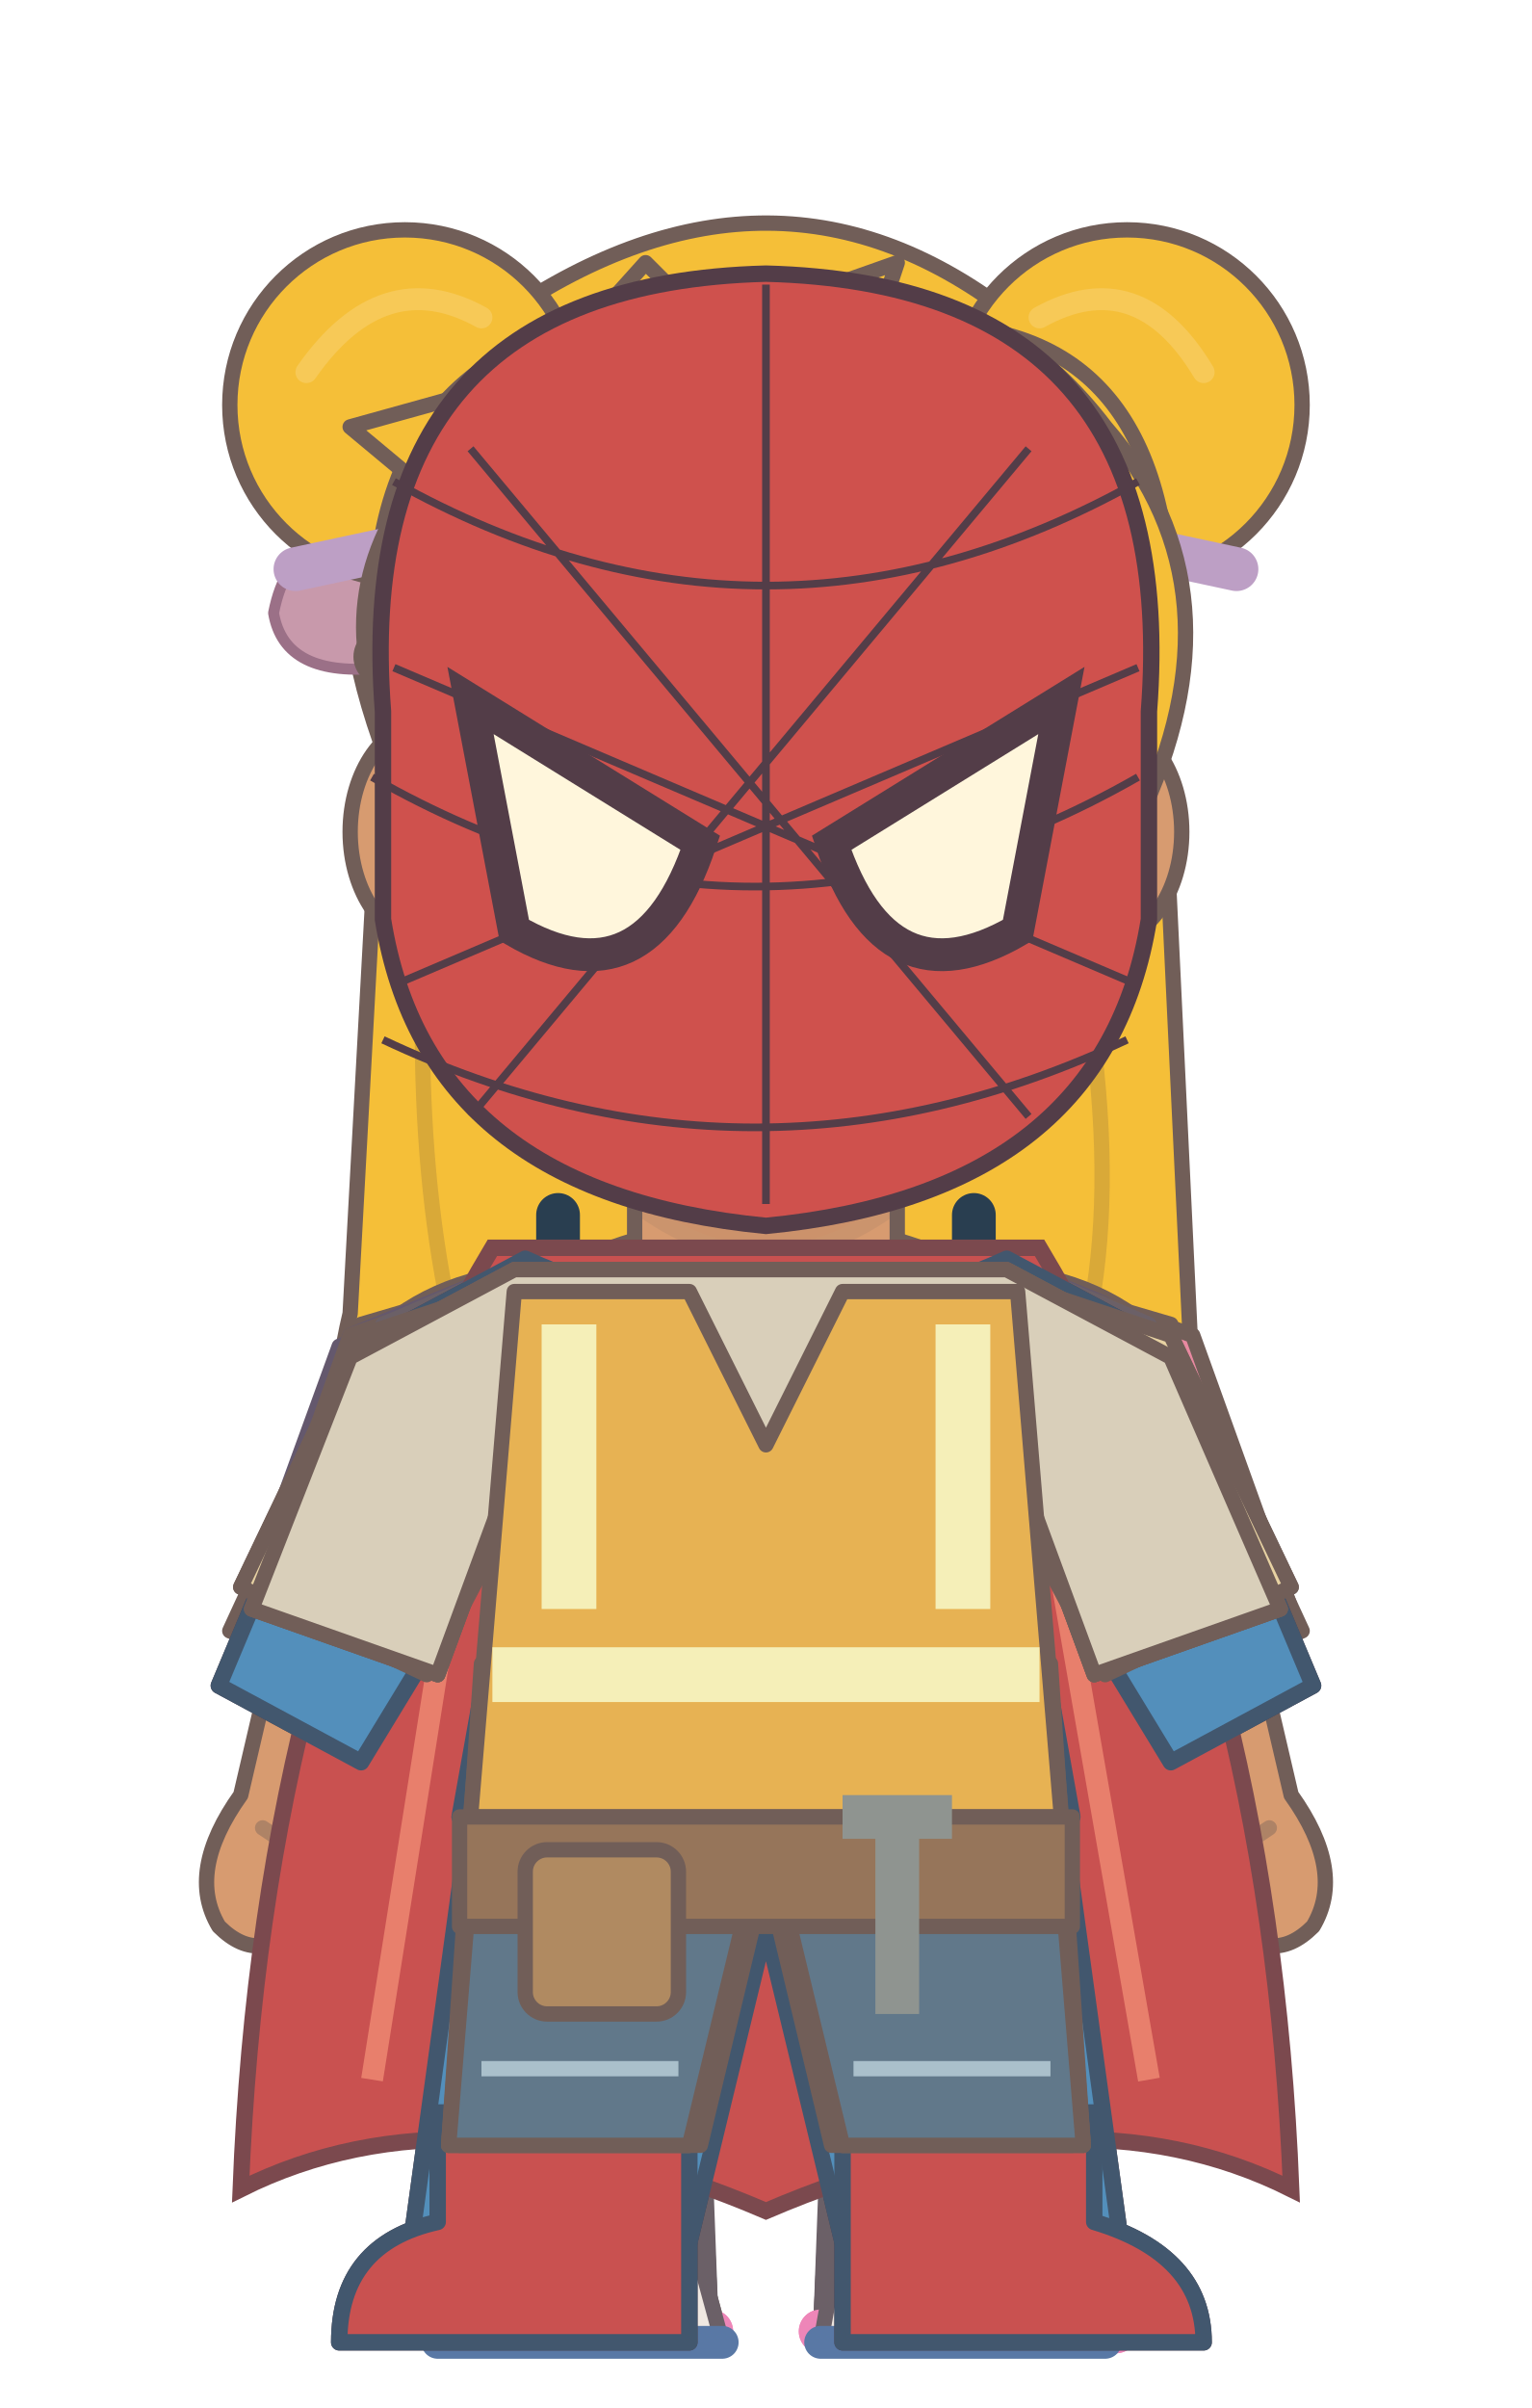
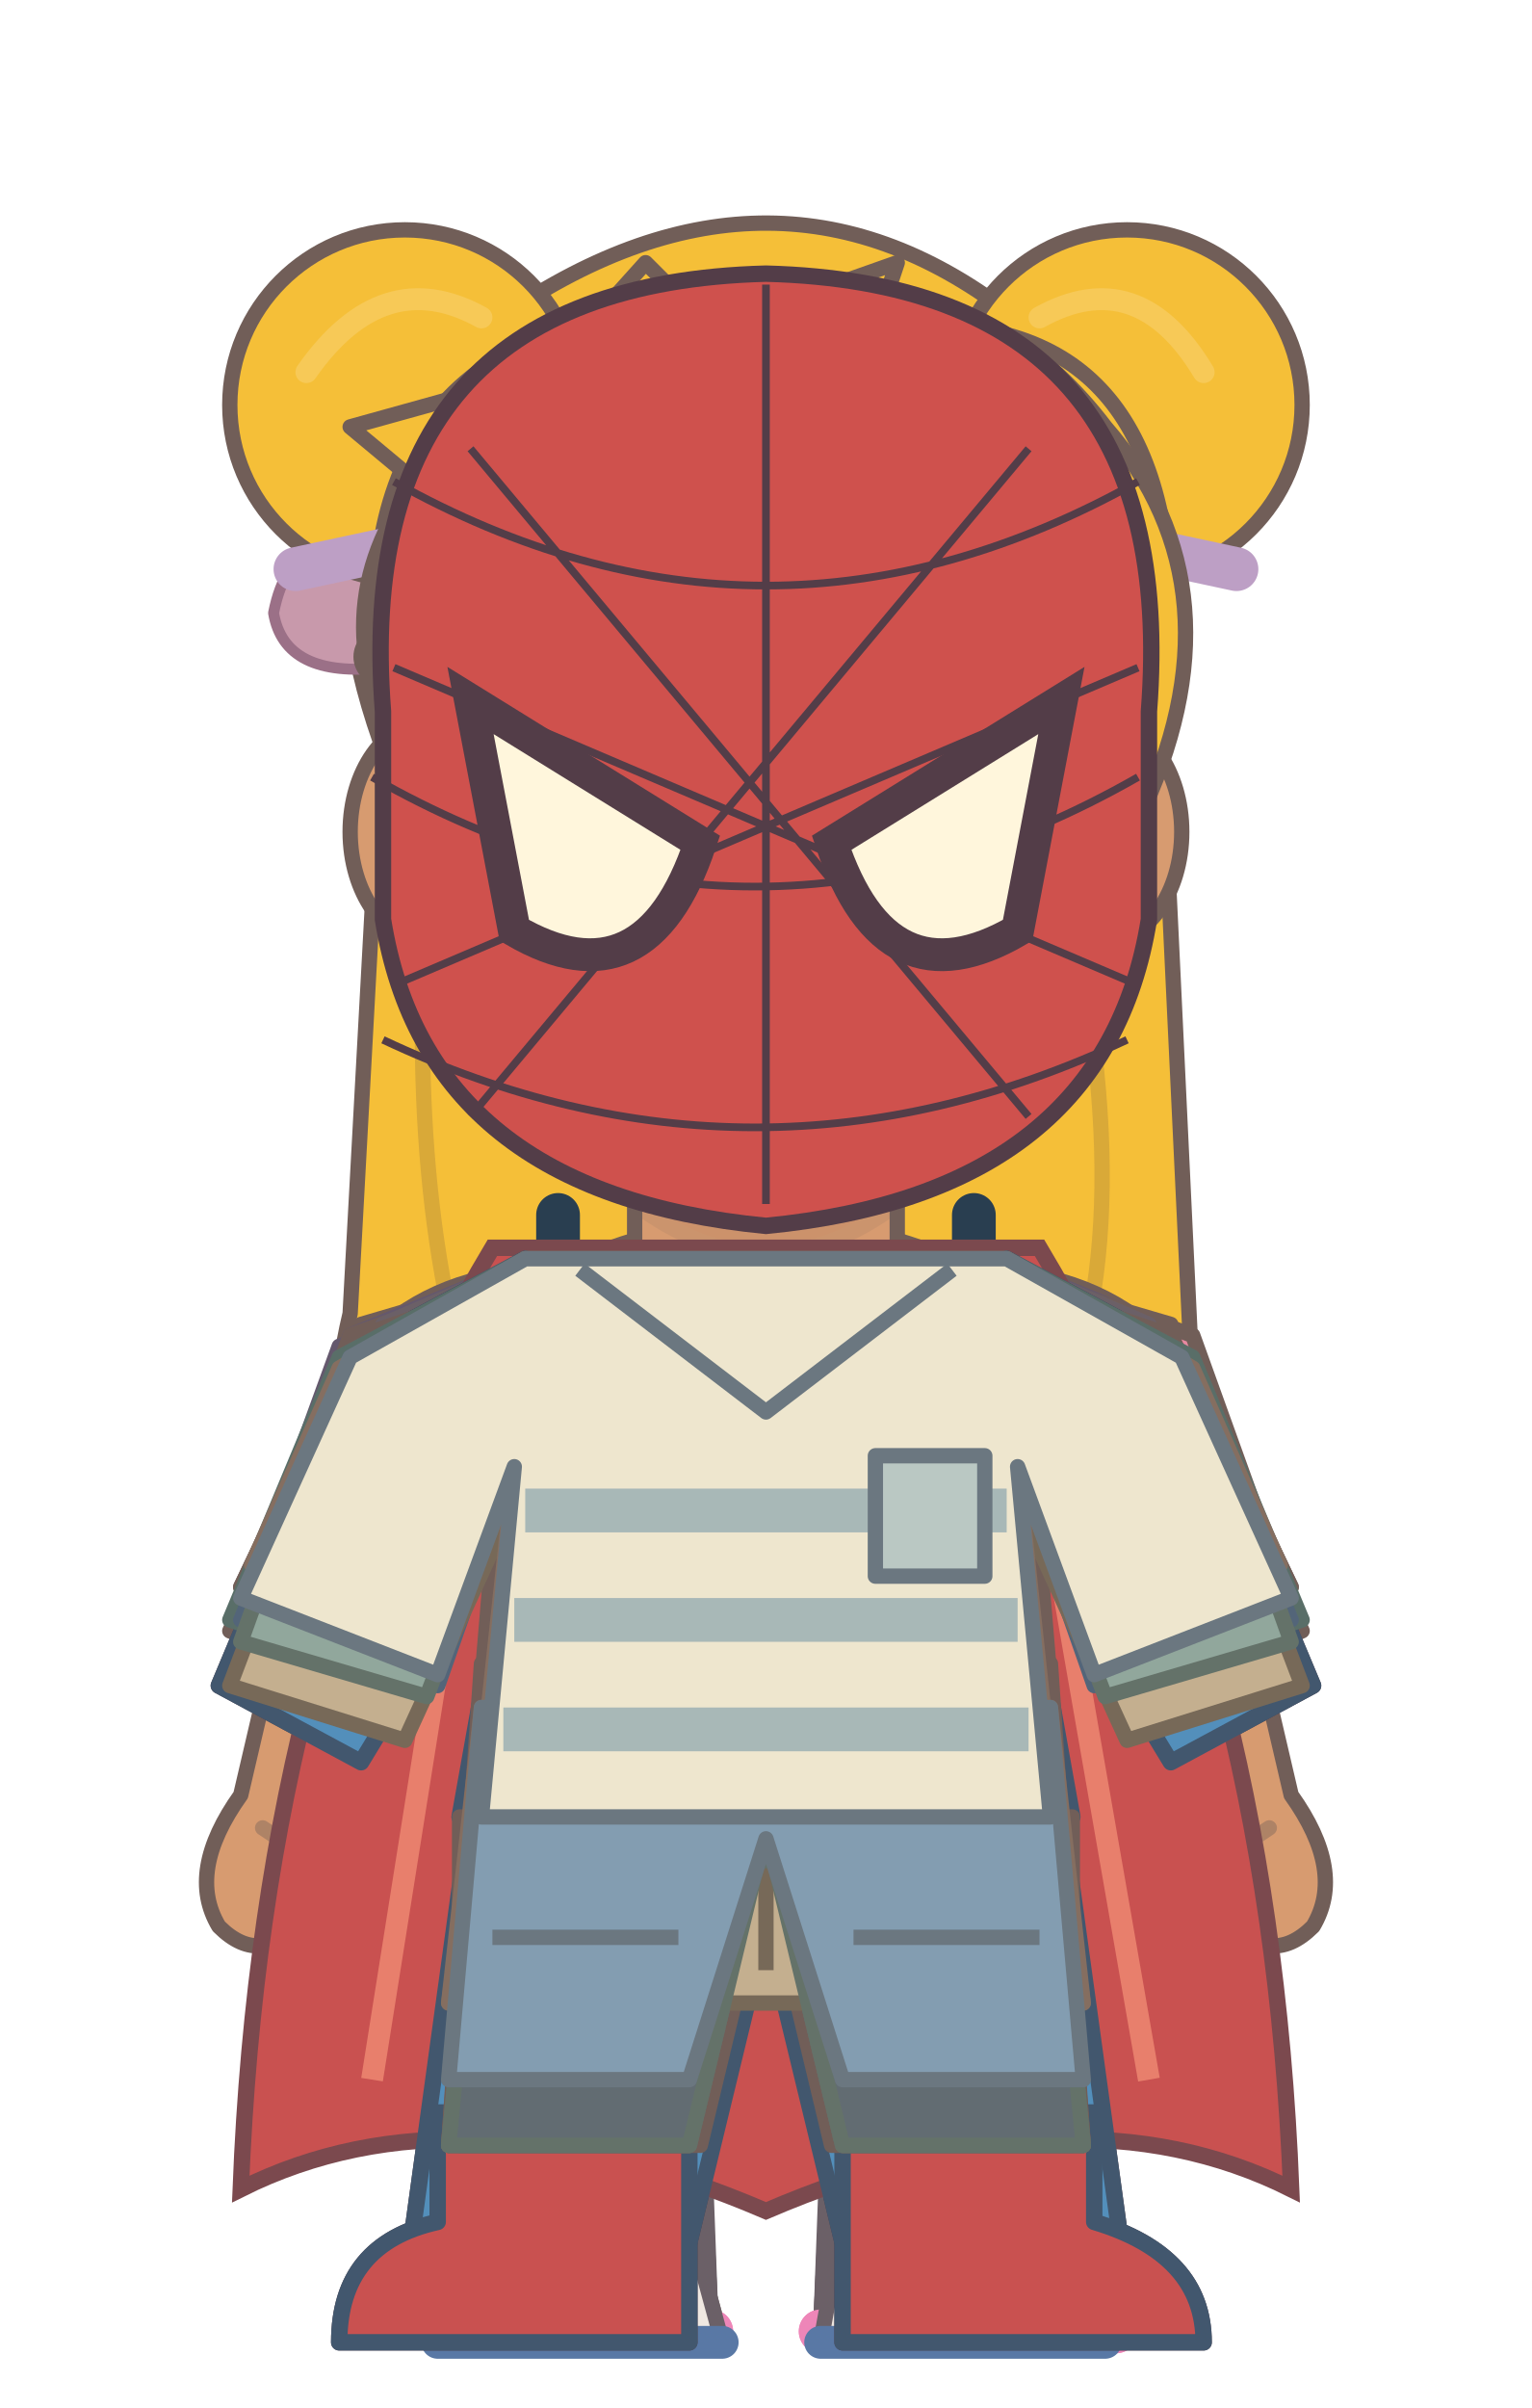
<svg xmlns="http://www.w3.org/2000/svg" width="140" height="220" viewBox="0 0 140 220">
  <defs>
    <linearGradient id="material-0" x1="0" y1="0" x2=".3" y2="1">
      <stop stop-color="#fff4d1" />
      <stop offset=".55" stop-color="#fff4d1" />
      <stop offset="1" stop-color="#fff4d1" />
    </linearGradient>
    <linearGradient id="material-1" x1="0" y1="0" x2=".3" y2="1">
      <stop stop-color="#f5bf38" />
      <stop offset=".55" stop-color="#f5bf38" />
      <stop offset="1" stop-color="#f5bf38" />
    </linearGradient>
    <linearGradient id="material-2" x1="0" y1="0" x2=".3" y2="1">
      <stop stop-color="#F5BF38" />
      <stop offset=".55" stop-color="#F5BF38" />
      <stop offset="1" stop-color="#F5BF38" />
    </linearGradient>
    <linearGradient id="material-3" x1="0" y1="0" x2=".3" y2="1">
      <stop stop-color="#D79B70" />
      <stop offset=".55" stop-color="#D79B70" />
      <stop offset="1" stop-color="#D79B70" />
    </linearGradient>
    <linearGradient id="material-4" x1="0" y1="0" x2=".3" y2="1">
      <stop stop-color="#E889A1" />
      <stop offset=".55" stop-color="#E889A1" />
      <stop offset="1" stop-color="#E889A1" />
    </linearGradient>
    <linearGradient id="material-5" x1="0" y1="0" x2=".3" y2="1">
      <stop stop-color="#fbe58a" />
      <stop offset=".55" stop-color="#fbe58a" />
      <stop offset="1" stop-color="#fbe58a" />
    </linearGradient>
    <linearGradient id="material-6" x1="0" y1="0" x2=".3" y2="1">
      <stop stop-color="#db8c81" />
      <stop offset=".55" stop-color="#db8c81" />
      <stop offset="1" stop-color="#db8c81" />
    </linearGradient>
    <linearGradient id="material-7" x1="0" y1="0" x2=".3" y2="1">
      <stop stop-color="#c899ab" />
      <stop offset=".55" stop-color="#c899ab" />
      <stop offset="1" stop-color="#c899ab" />
    </linearGradient>
    <linearGradient id="material-8" x1="0" y1="0" x2=".3" y2="1">
      <stop stop-color="#fff3db" />
      <stop offset=".55" stop-color="#fff3db" />
      <stop offset="1" stop-color="#fff3db" />
    </linearGradient>
    <linearGradient id="material-9" x1="0" y1="0" x2=".3" y2="1">
      <stop stop-color="#9c625f" />
      <stop offset=".55" stop-color="#9c625f" />
      <stop offset="1" stop-color="#9c625f" />
    </linearGradient>
    <linearGradient id="material-10" x1="0" y1="0" x2=".3" y2="1">
      <stop stop-color="#f4efdf" />
      <stop offset=".55" stop-color="#f4efdf" />
      <stop offset="1" stop-color="#f4efdf" />
    </linearGradient>
    <linearGradient id="material-11" x1="0" y1="0" x2=".3" y2="1">
      <stop stop-color="#f5efdf" />
      <stop offset=".55" stop-color="#f5efdf" />
      <stop offset="1" stop-color="#f5efdf" />
    </linearGradient>
    <linearGradient id="material-12" x1="0" y1="0" x2=".3" y2="1">
      <stop stop-color="#d8b88a" />
      <stop offset=".55" stop-color="#d8b88a" />
      <stop offset="1" stop-color="#d8b88a" />
    </linearGradient>
    <linearGradient id="material-13" x1="0" y1="0" x2=".3" y2="1">
      <stop stop-color="#f2df9c" />
      <stop offset=".55" stop-color="#f2df9c" />
      <stop offset="1" stop-color="#f2df9c" />
    </linearGradient>
    <linearGradient id="material-14" x1="0" y1="0" x2=".3" y2="1">
      <stop stop-color="#f7cc3f" />
      <stop offset=".55" stop-color="#f7cc3f" />
      <stop offset="1" stop-color="#f7cc3f" />
    </linearGradient>
    <linearGradient id="material-15" x1="0" y1="0" x2=".3" y2="1">
      <stop stop-color="#e4b85a" />
      <stop offset=".55" stop-color="#e4b85a" />
      <stop offset="1" stop-color="#e4b85a" />
    </linearGradient>
    <linearGradient id="material-16" x1="0" y1="0" x2=".3" y2="1">
      <stop stop-color="#f3d34e" />
      <stop offset=".55" stop-color="#f3d34e" />
      <stop offset="1" stop-color="#f3d34e" />
    </linearGradient>
    <linearGradient id="material-17" x1="0" y1="0" x2=".3" y2="1">
      <stop stop-color="#48b5c4" />
      <stop offset=".55" stop-color="#48b5c4" />
      <stop offset="1" stop-color="#48b5c4" />
    </linearGradient>
    <linearGradient id="material-18" x1="0" y1="0" x2=".3" y2="1">
      <stop stop-color="#bedee6" />
      <stop offset=".55" stop-color="#bedee6" />
      <stop offset="1" stop-color="#bedee6" />
    </linearGradient>
    <linearGradient id="material-19" x1="0" y1="0" x2=".3" y2="1">
      <stop stop-color="#467fba" />
      <stop offset=".55" stop-color="#467fba" />
      <stop offset="1" stop-color="#467fba" />
    </linearGradient>
    <linearGradient id="material-20" x1="0" y1="0" x2=".3" y2="1">
      <stop stop-color="#ed82ac" />
      <stop offset=".55" stop-color="#ed82ac" />
      <stop offset="1" stop-color="#ed82ac" />
    </linearGradient>
    <linearGradient id="material-21" x1="0" y1="0" x2=".3" y2="1">
      <stop stop-color="#e8d557" />
      <stop offset=".55" stop-color="#e8d557" />
      <stop offset="1" stop-color="#e8d557" />
    </linearGradient>
    <linearGradient id="hair-shine" x2="1" y2="1">
      <stop stop-color="#fff0a0" stop-opacity=".6" />
      <stop offset="1" stop-color="#fff0a0" stop-opacity="0" />
    </linearGradient>
    <symbol id="pattern-sol" viewBox="0 0 40 40">
      <g stroke="#fff4d1" stroke-width="2.5">
        <path d="M20 2v5m0 26v5M2 20h5m26 0h5M7 7l4 4m18 18 4 4M7 33l4-4m18-18 4-4" />
        <circle cx="20" cy="20" r="9" fill="url(#material-0)" />
      </g>
    </symbol>
    <symbol id="pattern-jardim" viewBox="0 0 40 40">
      <g fill="url(#material-0)">
        <ellipse cx="20" cy="20" rx="8" ry="17" />
        <ellipse cx="20" cy="20" rx="17" ry="8" />
      </g>
      <circle cx="20" cy="20" r="6" fill="url(#material-1)" />
    </symbol>
    <symbol id="pattern-estrela" viewBox="0 0 40 40">
      <path d="m20 2 5 12 13 2-10 9 3 13-11-7-11 7 3-13-10-9 13-2Z" fill="url(#material-0)" />
    </symbol>
    <symbol id="pattern-mar" viewBox="0 0 40 40">
      <path d="M1 10q8-9 17 0t20 0M1 20q8-9 17 0t20 0M1 30q8-9 17 0t20 0" stroke="#fff4d1" stroke-width="4" fill="none" />
    </symbol>
    <symbol id="pattern-festa" viewBox="0 0 40 40">
      <path d="M20 34Q-3 17 7 8q8-7 13 3q6-10 14-3q10 9-14 26Z" fill="url(#material-0)" />
    </symbol>
    <symbol id="pattern-pijama" viewBox="0 0 40 40">
      <path d="M27 3a17 17 0 1 0 10 27A18 18 0 0 1 27 3" fill="url(#material-0)" />
      <circle cx="34" cy="10" r="2" fill="url(#material-0)" />
    </symbol>
  </defs>
  <g id="hair-back-short" stroke="#715e58" stroke-width="1.4" stroke-linecap="round" stroke-linejoin="round">
    <path d="M36 72V54Q37 25 71 28q35 0 35 30v21l-12-9H45Z" fill="url(#material-2)" />
  </g>
  <g id="hair-back" stroke="#715e58" stroke-width="1.4" stroke-linecap="round" stroke-linejoin="round">
    <path d="M35 65C29 22 104 19 106 64L109 127Q108 145 92 145L43 145Q27 141 32 120Z" fill="url(#material-2)" />
    <path d="M39 82q-2 31 6 51m53-49q7 33-4 51" fill="none" stroke="#594235" opacity=".18" />
  </g>
  <g id="legs" stroke="#715e58" stroke-width="1.4" stroke-linecap="round" stroke-linejoin="round">
    <path d="M49 170h17l-3 34H49Zm25 0h17v34H77Z" fill="url(#material-3)" />
    <path d="M49 194h15v13H49Zm27 0h15v13H77Z" fill="#faf5e9" />
    <path d="M49 203h14l3 11H39q0-9 10-11Zm28 0h14q10 2 10 11H75Z" fill="#f3eee6" />
    <path d="M40 214h26m9 0h26" stroke="#c6b9a9" stroke-width="2" />
    <path d="m48 207 10 0m24 0h10" stroke="#899eae" stroke-width="2" />
  </g>
  <g id="hands" stroke="#715e58" stroke-width="1.4" stroke-linecap="round" stroke-linejoin="round">
    <path d="M41 124q-10-2-12 10l-7 30q-5 7-2 12q4 4 8-1l4-9 10-28Zm58 0q10-2 12 10l7 30q5 7 2 12q-4 4-8-1l-4-9-10-28Z" fill="url(#material-3)" />
    <path d="m24 167 3 2m86 0 3-2" fill="none" opacity=".4" />
  </g>
  <g id="body" fill="url(#material-4)" stroke="#715e58" stroke-width="1.4">
    <path d="M51 116q19-9 38 0q20 0 25 22l-13 7-9-11q1 26 15 49q-17 12-37 7q-20 5-37-7q14-23 15-49l-9 11-13-7q5-22 25-22Z" />
    <path d="M51 117q19 23 38 0" fill="url(#material-3)" />
    <path d="M46 158q24 7 48 0M49 168l-7 15m49-15 7 15" stroke="#715e58" stroke-opacity=".3" stroke-width="2" />
    <use href="#pattern-sol" x="56" y="133" width="24" height="24" stroke="none" />
  </g>
  <g id="body-casual" stroke="#715e58" stroke-width="1.4" stroke-linejoin="round">
    <path d="m50 116-17 5-10 23 17 7 9-17-4 33h50l-4-33 9 17 17-7-10-23-17-5q-20 13-40 0Z" fill="url(#material-4)" />
    <path d="M46 168h48l6 22H76l-6-14-6 14H40Z" fill="#4e6377" />
    <path d="M47 164h47" stroke="#f2ede1" stroke-width="4" />
    <use href="#pattern-sol" x="59" y="130" width="22" height="22" stroke="none" />
  </g>
  <g id="body-neon" stroke="#64586d" stroke-width="1.4" stroke-linejoin="round">
    <path d="M48 116h44l7 65H41Z" fill="#26304e" />
    <path d="m49 115-17 7-9 24 17 6 8-18-3 28 22-6v-36Zm42 0 17 7 9 24-17 6-8-18 3 28-22-6v-36Z" fill="url(#material-4)" />
    <path d="m50 117 13 9-10 14m37-23-13 9 10 14M43 169h54" fill="none" stroke="#79f4df" stroke-width="4" />
    <path d="m73 129-11 15h9l-4 13 14-18h-9Z" fill="url(#material-5)" stroke="none" />
    <path d="M42 176h24v16H38Zm32 0h24l4 16H74Z" fill="#26304e" />
  </g>
  <g id="body-aurora" stroke="#64586d" stroke-width="1.4" stroke-linejoin="round">
    <path d="M47 117 31 123l-8 22 17 5 8-16-10 50 32 8 32-8-10-50 8 16 17-5-8-22-16-6Z" fill="url(#material-4)" />
    <path d="m48 118 22 16 22-16M43 166h54" fill="none" stroke="#fbe58a" stroke-width="3" />
    <path d="m70 135 5 10 11 2-8 8 2 11-10-6-10 6 2-11-8-8 11-2Z" fill="#edf6ff" stroke-width="2" />
    <path d="m46 169-4 15m52-15 4 15" stroke="#7b65b0" stroke-width="4" />
  </g>
  <g id="face" stroke="#715e58" stroke-width="1.4" stroke-linecap="round" stroke-linejoin="round">
    <path d="M58 98v19q12 9 24 0V98" fill="url(#material-3)" />
    <path d="M58 103q12 10 24 0v7q-12 9-24 0" fill="#754f40" opacity=".12" />
    <ellipse cx="39" cy="76" rx="7" ry="10" fill="url(#material-3)" />
    <ellipse cx="101" cy="76" rx="7" ry="10" fill="url(#material-3)" />
    <path d="M40 61Q40 36 70 36q30 0 30 25v19q0 27-30 30Q40 107 40 80Z" fill="url(#material-3)" />
    <path d="M44 59q0-17 18-18" fill="none" stroke="#fff5dd" stroke-width="3" opacity=".28" />
    <ellipse cx="49" cy="88" rx="7" ry="4" fill="url(#material-6)" opacity=".32" stroke="none" />
    <ellipse cx="91" cy="88" rx="7" ry="4" fill="url(#material-6)" opacity=".32" stroke="none" />
    <path d="m70 78-2 9q3 2 5 0" fill="none" stroke="#956448" stroke-width="1.1" />
  </g>
  <g id="hair-bia" stroke="#715e58" stroke-width="1.4" stroke-linecap="round" stroke-linejoin="round">
    <path d="M36 71Q25 44 43 31q25-19 47-4q24 12 14 47Q87 66 79 43Q61 64 36 71Z" fill="url(#material-2)" />
    <path d="M40 56Q53 33 72 33m17 6q14 14 12 27" fill="none" stroke="#fff4cc" stroke-width="3" opacity=".5" />
    <path d="M43 62q21-8 32-24m12 12q5 13 13 17" fill="none" stroke="#9c7737" opacity=".28" />
    <path d="M36 55q-9-9-11 1q1 6 10 5q3 9 8 4q4-8-7-10Z" fill="url(#material-7)" stroke="#9b7087" stroke-width="1" />
    <circle cx="35" cy="60" r="2" fill="url(#material-8)" />
  </g>
  <g id="hair-luna" stroke="#715e58" stroke-width="1.4" stroke-linecap="round" stroke-linejoin="round">
    <circle cx="37" cy="37" r="16" fill="url(#material-2)" />
    <circle cx="103" cy="37" r="16" fill="url(#material-2)" />
    <path d="M36 72Q28 34 56 29q36-12 49 20l-4 25q-17-10-24-31q-15 21-41 29Z" fill="url(#material-2)" />
    <path d="M28 34q7-10 16-5m51 0q9-5 15 5M43 51q11-15 27-16" fill="none" stroke="#fff5e2" opacity=".18" stroke-width="2" />
    <path d="m27 52 14-3m58 0 14 3" stroke="#bd9fc5" stroke-width="4" />
  </g>
  <g id="hair-leo" stroke="#715e58" stroke-width="1.4" stroke-linecap="round" stroke-linejoin="round">
    <path d="M37 70Q29 56 38 44l-6-5 18-5 9-10 6 6 17-6-2 6q26-3 27 25l-7 19-9-22q-10 11-24 11l4-16q-11 19-34 23Z" fill="url(#material-2)" />
    <path d="m45 45 15-7m22-1 12 6" fill="none" stroke="#fff0d8" stroke-width="3" opacity=".3" />
  </g>
  <g id="hair-rui" stroke="#715e58" stroke-width="1.4" stroke-linecap="round" stroke-linejoin="round">
    <path d="M37 75Q27 40 53 31q32-13 48 8q13 15 3 36l-9-22q-22 2-42-10L43 71Z" fill="url(#material-2)" />
    <path d="M44 48q14-15 31-13" fill="none" stroke="#fff4de" stroke-width="2" opacity=".15" />
    <path d="M48 96q22 18 44 0q-4 14-22 16q-18-2-22-16Z" fill="url(#material-2)" stroke="none" opacity=".32" />
  </g>
  <g id="eyes">
    <path d="M49 64q5-3 10 0m22 0q5-3 10 0" fill="none" stroke="#675048" stroke-width="1.5" stroke-linecap="round" />
    <ellipse cx="55" cy="75" rx="3" ry="4.6" fill="#403d42" />
    <ellipse cx="85" cy="75" rx="3" ry="4.6" fill="#403d42" />
    <circle cx="54" cy="73" r="1" fill="#fffdf4" />
    <circle cx="84" cy="73" r="1" fill="#fffdf4" />
  </g>
  <g id="lids" fill="none" stroke="#675048" stroke-width="1.5" stroke-linecap="round">
    <path d="M50 76q5 4 10 0m20 0q5 4 10 0" />
  </g>
  <g id="mouth" fill="none" stroke="#915d59" stroke-width="1.5" stroke-linecap="round">
    <path d="M62 95q8 7 16 0" />
  </g>
  <g id="mouth-happy">
    <path d="M61 94q9 3 18 0q-1 11-9 11t-9-11Z" fill="url(#material-9)" />
    <path d="M64 96h12" stroke="#fff7e9" stroke-width="2" />
  </g>
  <g id="body-denim" stroke="#715e58" stroke-width="1.4" stroke-linejoin="round">
    <path d="M47 116h46l7 76H76l-6-28-6 28H40Z" fill="#354b61" />
    <path d="m49 116-17 6-9 25 17 6 8-20-4 35 24-4v-42m24-6 17 6 9 25-17 6-8-20 4 35-24-4v-42" fill="url(#material-4)" />
    <path d="M65 123h10v36H65Z" fill="url(#material-10)" />
    <path d="m49 119 13 12-9 9m38-21-13 12 9 9m-42 13h14m22 0h14" stroke="#bfd5df" fill="none" />
    <path d="M43 181h19m16 0h19" stroke="#8fa4b0" />
  </g>
  <g id="body-rehearsal" stroke="#715e58" stroke-width="1.4" stroke-linejoin="round">
    <path d="M46 163h48l6 35H78l-8-23-8 23H40Z" fill="#46515b" />
    <path d="m48 117-15 6-12 26 17 7 10-18-3 28h50l-3-28 10 18 17-7-12-26-15-6q-22 13-44 0Z" fill="url(#material-4)" />
    <path d="M53 118q17 18 34 0m-32 23h30m-28 12h26" fill="none" stroke="#f0e8d4" stroke-width="4" />
    <path d="M46 172v18m47-18v18" stroke="#b8cfbd" stroke-width="4" />
  </g>
  <g id="body-overalls" stroke="#715e58" stroke-width="1.4" stroke-linejoin="round">
    <path d="m48 117-15 5-11 23 17 8 10-19h42l10 19 17-8-11-23-15-5Z" fill="url(#material-11)" />
    <path d="M49 118h9v23h24v-23h9v29l7 49H76l-6-25-6 25H42l7-49Z" fill="url(#material-4)" />
    <rect x="58" y="147" width="24" height="18" rx="3" fill="url(#material-12)" />
    <path d="m62 153 8 5 8-5M47 178h13m20 0h13" fill="none" />
    <circle cx="54" cy="140" r="3" fill="url(#material-13)" />
    <circle cx="86" cy="140" r="3" fill="url(#material-13)" />
  </g>
  <g id="body-rumi" stroke="#6b6067" stroke-width="1.4" stroke-linejoin="round" stroke-linecap="round">
    <path d="M49 117h42l4 45H45Z" fill="#faf4e9" />
    <path d="m49 115-14 6-12 28 15 7 10-23-2 22 19-4v-32Zm42 0 14 6 12 28-15 7-10-23 2 22-19-4v-32Z" fill="url(#material-14)" />
    <path d="m49 116 13 10-10 10m39-20-13 10 10 10M33 130l-5 13m77-13 5 13" fill="none" stroke="#f8eee2" stroke-width="3" />
    <path d="m42 125-6 10 7 2m53-12 7 12-7 5" fill="none" stroke="#614f8c" stroke-width="2.5" />
    <path d="M46 162h48l6 22H76l-6-13-6 13H40Z" fill="#24475c" />
    <path d="M46 164h48" stroke="#ee638c" stroke-width="3" />
    <path d="M67 162h7v5h-7Z" fill="url(#material-15)" />
    <path d="M48 186h16l1 27H39q-1-7 10-10Zm28 0h16l-1 17q11 3 11 10H75Z" fill="#393445" />
    <path d="m51 190 9 4-9 4 10 4m19-12 8 4-8 4 8 4" fill="none" stroke="#e85e61" />
    <path d="M40 213h25m10 0h27" stroke="#c7b8ca" stroke-width="3" />
    <path d="m83 120 9 5-8 6 9 6-9 7m-49-6 5 4-5 4" fill="none" stroke="#5abeb9" stroke-width="2.5" />
    <path d="M54 187v24m30-24v24" stroke="#55c3c2" stroke-width="2" />
  </g>
  <g id="body-mira" stroke="#6b6067" stroke-width="1.4" stroke-linejoin="round" stroke-linecap="round">
    <path d="m49 116-13 5-12 22 16 8 9-16-3 24h48l-3-24 9 16 16-8-12-22-13-5q-21 12-42 0Z" fill="#303441" />
    <path d="m52 151 9-18 9 9 9-9 9 18m-30 0 5-10 7 9 7-9 5 10" fill="none" stroke="#7cd4e9" stroke-width="3" />
    <path d="m55 144 30-9m-29 16 27-9" stroke="#dd85b4" stroke-width="2" />
    <path d="M47 160h46l12 28q-35 10-70 0Z" fill="url(#material-16)" />
    <path d="M47 161h46" stroke="#35384c" stroke-width="4" />
    <path d="m49 169-6 17m17-17-2 21m24-21 2 21m8-21 6 17" stroke="#c5a446" />
    <path d="M48 191h16l1 22H39q-1-7 10-10Zm28 0h16l-1 12q11 3 11 10H75Z" fill="#34333f" />
    <path d="M49 193h14m14 0h14M40 213h25m10 0h27" stroke="#ee86b8" stroke-width="4" />
    <path d="m51 198 9 3-9 4m29-7 8 3-8 4" stroke="#ee86b8" fill="none" />
  </g>
  <g id="body-mira-shorts" stroke="#6b6067" stroke-width="1.4" stroke-linejoin="round" stroke-linecap="round">
    <path d="m49 116-13 5-12 22 16 8 9-16-3 24h48l-3-24 9 16 16-8-12-22-13-5q-21 12-42 0Z" fill="#303441" />
    <path d="m52 151 9-18 9 9 9-9 9 18m-30 0 5-10 7 9 7-9 5 10" fill="none" stroke="#7cd4e9" stroke-width="3" />
    <path d="m55 144 30-9m-29 16 27-9" stroke="#dd85b4" stroke-width="2" />
    <path d="M47 160h46l8 30H76l-6-16-6 16H39Z" fill="url(#material-16)" />
    <path d="M47 162h46" stroke="#35384c" stroke-width="4" />
    <path d="M48 191h16l1 22H39q-1-7 10-10Zm28 0h16l-1 12q11 3 11 10H75Z" fill="#34333f" />
    <path d="M49 193h14m14 0h14M40 213h25m10 0h27" stroke="#ee86b8" stroke-width="4" />
  </g>
  <g id="body-zoey" stroke="#6b6067" stroke-width="1.4" stroke-linejoin="round" stroke-linecap="round">
    <path d="M48 118h44l-1 40H49Z" fill="url(#material-17)" />
    <path d="M51 118v-7m38 7v-7M49 123l42 10m-42 8 42 9" stroke="#293e50" stroke-width="4" />
    <path d="M46 114h5v44h-5Zm43 0h5v44h-5Z" fill="url(#material-18)" />
    <path d="M46 160h48l6 43H76l-6-30-6 30H40Z" fill="url(#material-19)" />
    <path d="m47 168 12 5-14 8 13 8-16 6m48-27-12 9 16 6-13 10 15 5" fill="none" stroke="#edcf5d" stroke-width="5" />
    <path d="m50 163 7 8m-9 11 9 6m28-21 7 5m-10 13 9 5" stroke="#84d1cc" stroke-width="4" />
    <path d="M46 160h48" stroke="#344e78" stroke-width="4" />
    <path d="M49 203h14l3 11H39q0-9 10-11Zm28 0h14q10 2 10 11H75Z" fill="#f0e8e1" />
    <path d="M40 214h26m9 0h26" stroke="#5978a5" stroke-width="3" />
    <path d="m103 139 10-3 5 17-11 3Z" fill="#364e7d" />
    <path d="m105 143 10-3m-8 10 9-3" stroke="#b1dce3" stroke-width="2" />
    <path d="m51 130 5-6 4 8-4 10Z" fill="url(#material-20)" />
    <path d="M67 120v35" stroke="#f5d787" />
    <path d="m43 189 11 3-3 10H40Zm45 0 9 3 3 10H87Z" fill="url(#material-21)" />
  </g>
  <g id="body-spiderman" stroke="#533d48" stroke-width="1.5" stroke-linejoin="round">
    <path d="m48 115-15 8-13 31 13 7 14-23-5 28h56l-5-28 14 23 13-7-13-31-15-8q-22 10-44 0Z" fill="#cf514d" />
    <path d="M44 158h52l7 51H78l-8-33-8 33H37Z" fill="#538fbb" />
    <path d="M40 193h23v21H31q0-9 9-11Zm37 0h23v10q10 3 10 11H77Z" fill="#cf514d" />
    <path d="M70 120v38m-20-37 40 30m0-30-40 30m-6-18q26 12 52 0m-52 12q26 12 52 0" fill="none" stroke="#673e48" stroke-width=".8" />
    <ellipse cx="70" cy="139" rx="4" ry="7" fill="#343647" />
    <path d="m66 136-7-6m7 10-9-1m17-3 7-6m-7 10 9-1m-16 6-7 8m14-8 7 8" fill="none" stroke="#343647" stroke-width="2" />
  </g>
  <g id="mask-spiderman" stroke="#533d48" stroke-width="1.5">
    <path d="M35 65q-3-39 35-40 38 1 35 40v19q-4 25-35 28-31-3-35-28Z" fill="#cf514d" />
    <path d="M70 26v84M36 61l68 29m-68 0 68-29M43 41l51 61m-51 0 51-61m-58 3q34 19 68 0m-70 27q35 20 70 0m-69 24q34 16 68 0" fill="none" stroke-width=".7" />
    <path d="m43 64 21 13q-5 15-17 8Zm54 0L76 77q5 15 17 8Z" fill="#fff6dc" stroke-width="3" />
  </g>
  <g id="cape-superman">
    <path d="M45 114Q24 149 22 200q20-10 48 2 28-12 48-2-2-51-23-86Z" fill="#c95150" stroke="#7b494e" stroke-width="1.5" />
    <path d="m44 127-10 63m60-63 11 63" stroke="#e87f6c" stroke-width="2" />
  </g>
  <g id="body-superman" stroke="#42576e" stroke-width="1.5" stroke-linejoin="round">
    <path d="m48 115-15 8-13 31 13 7 14-23-5 28h56l-5-28 14 23 13-7-13-31-15-8q-22 10-44 0Z" fill="#538fbb" />
    <path d="M44 158h52l7 51H78l-8-33-8 33H37Z" fill="#538fbb" />
    <path d="M44 158h52l-5 15H49Z" fill="#c95150" />
    <path d="M44 158h52" stroke="#f1c563" stroke-width="6" />
    <path d="M40 193h23v21H31q0-9 9-11Zm37 0h23v10q10 3 10 11H77Z" fill="#c95150" />
    <path d="m53 126 7-6h20l7 6-17 23Z" fill="#f1c563" stroke="#c95150" stroke-width="3" />
    <path d="M79 126H64q-8 4 6 8t-7 7" fill="none" stroke="#c95150" stroke-width="4" />
  </g>
  <g id="body-chef" stroke="#715e58" stroke-width="1.4" stroke-linejoin="round">
    <path d="M44 152h52l3 44H77l-7-29-7 29H41Z" fill="#555969" />
    <path d="m47 116-15 8-9 23 17 6 7-19-2 38h50l-2-38 7 19 17-6-10-23-15-8Z" fill="#f4eee0" />
    <path d="m54 117 15 18 16-18m-15 17v34" fill="none" />
    <circle cx="62" cy="144" r="2" />
    <circle cx="79" cy="144" r="2" />
    <circle cx="62" cy="157" r="2" />
    <circle cx="79" cy="157" r="2" />
    <path d="m60 118 10 9 10-9-10 3Z" fill="#d08269" />
    <path d="M45 180h17m17 0h17" stroke="#92949c" />
  </g>
  <g id="body-doctor" stroke="#715e58" stroke-width="1.4" stroke-linejoin="round">
    <path d="M45 143h50l4 53H77l-7-29-7 29H41Z" fill="#80aaa4" />
    <path d="m47 116-15 8-9 23 17 6 7-19-4 43h23l4-34 4 34h23l-4-43 7 19 17-6-10-23-15-8Z" fill="#f4f0e5" />
    <path d="m52 116 12 17 6-11 6 11 12-17" fill="#a9d1cb" />
    <path d="M56 119v20q0 12 10 12t10-12v-20m0 24q14 0 12 12" fill="none" stroke="#607577" stroke-width="2.5" />
    <circle cx="88" cy="157" r="4" fill="#b8c5c4" />
    <rect x="46" y="155" width="13" height="13" rx="2" fill="#c4dcd6" />
  </g>
  <g id="body-gardener" stroke="#715e58" stroke-width="1.4" stroke-linejoin="round">
    <path d="m48 117-15 5-11 23 17 8 10-19h42l10 19 17-8-11-23-15-5Z" fill="#e7d2a3" />
    <path d="M49 118h9v23h24v-23h9v29l7 49H76l-6-25-6 25H42l7-49Z" fill="#87a579" />
    <rect x="57" y="146" width="26" height="20" rx="3" fill="#afc296" />
    <path d="M69 160v-10m0 5q-12 0-8-7 9 0 8 7m0-4q0-10 8-8 2 7-8 8" fill="#668358" />
    <circle cx="54" cy="140" r="3" fill="#dfb869" />
    <circle cx="86" cy="140" r="3" fill="#dfb869" />
    <path d="M47 179h14m18 0h14" stroke="#c7d3b4" stroke-width="3" />
  </g>
  <g id="body-builder" stroke="#715e58" stroke-width="1.4" stroke-linejoin="round">
    <path d="M45 147h50l4 49H77l-7-29-7 29H41Z" fill="#61788a" />
    <path d="m47 116-15 8-9 23 17 6 7-19h46l7 19 17-6-10-23-15-8Z" fill="#d9cfba" />
    <path d="M47 118h16l7 14 7-14h16l4 48H43Z" fill="#e7b253" />
    <path d="M52 121v26m36-26v26M45 153h50" stroke="#f5efb8" stroke-width="5" />
    <path d="M42 166h56v10H42Z" fill="#96755a" />
    <rect x="48" y="169" width="14" height="15" rx="2" fill="#b08a61" />
    <path d="M82 166v18m-5-18h10" stroke="#8f9490" stroke-width="4" />
    <path d="M44 189h18m16 0h18" stroke="#aac0cb" />
  </g>
+   <g id="body-nurse" stroke="#596e68" stroke-width="1.4" stroke-linejoin="round">
+     <path d="M45 156h50l4 40H77l-7-29-7 29H41Z" fill="#6c9994" />
+     <path d="m48 115-17 9-10 24 18 6 8-20-3 35h52l-3-35 8 20 18-6-10-24-17-9-22 16Z" fill="#9fc4b9" />
+     <path d="m52 117 18 17 18-17M78 147h13v13H78Z" fill="none" />
+     <path d="M53 137v12" stroke="#f3eee0" stroke-width="4" />
+     <rect x="48" y="145" width="12" height="15" rx="2" fill="#fff5df" />
+     <path d="M51 151h6m-3-3v6" stroke="#638b82" />
+   </g>
+   <g id="body-police" stroke="#536579" stroke-width="1.4" stroke-linejoin="round">
+     <path d="M45 155h50l4 41H77l-7-29-7 29H41Z" fill="#56697c" />
+     <path d="m47 116-15 8-10 24 18 6 7-20-3 34h52l-3-34 7 20 18-6-10-24-15-8Z" fill="#879bb3" />
+     <path d="m52 117 18 14 18-14m-18 14v29M46 163h49" fill="none" />
+     <path d="M79 137h12v9l-6 5-6-5Z" fill="#e8d29b" />
+     <path d="M48 139h13v10H48Z" fill="#6c819b" />
+     <path d="M45 165h50" stroke="#515a63" stroke-width="5" />
+     <rect x="66" y="162" width="8" height="7" fill="#c9c5ad" />
+   </g>
+   <g id="body-detective" stroke="#776958" stroke-width="1.4" stroke-linejoin="round">
+     <path d="M45 156h50l4 40H77l-7-29-7 29H41Z" fill="#6d7475" />
+     <path d="m48 115-16 10-11 29 16 5 11-24-7 48h58l-7-48 11 24 16-5-11-29-16-10Z" fill="#c4af8f" />
+     <path d="m53 116 17 14 17-14-10 25-7-11-7 11Z" fill="#eee1c5" />
+     <path d="M70 141v39m-25-23h50m-48 14h14m18 0h14" fill="none" />
+     <circle cx="65" cy="148" r="2" fill="#8e7c64" />
+     <circle cx="75" cy="148" r="2" fill="#8e7c64" />
+     <rect x="65" y="155" width="10" height="6" fill="#a28e70" />
+   </g>
+   <g id="body-office" stroke="#647269" stroke-width="1.4" stroke-linejoin="round">
+     <path d="M45 155h50l4 41H77l-7-29-7 29H41Z" fill="#626c72" />
+     <path d="m48 115-17 10-9 25 17 5 8-21-3 36h52l-3-36 8 21 17-5-9-25-17-10Z" fill="#91a79c" />
+     <path d="m54 116 16 12 16-12-7 24H61Z" fill="#f5edda" />
+     <path d="m57 116 13 23-10 9-9-15m32-17-13 23 10 9 9-15m-19 9v28" fill="none" />
+     <path d="M81 146h10v14H81Z" fill="#e8dbc3" />
+     <path d="M84 150h4m-4 4h4" stroke="#839b93" />
+   </g>
+   <g id="body-sport" stroke="#856e60" stroke-width="1.4" stroke-linejoin="round">
+     <path d="M44 156h52l3 27H77l-7-15-7 15H41Z" fill="#687d86" />
+     <path d="m48 115-17 10-8 18 18 7 6-16-3 28h52l-3-28 6 16 18-7-8-18-17-10Z" fill="#cd9c7d" />
+     <path d="m53 117 17 9 17-9M34 127l-5 13m77-13 5 13M47 162v17m46-17v17" fill="none" stroke="#f8ecd6" stroke-width="3" />
+     <path d="M63 139h14l-10 15" fill="none" stroke="#fbefdc" stroke-width="3" />
+   </g>
+   <g id="body-outing" stroke="#6b7780" stroke-width="1.4" stroke-linejoin="round">
+     <path d="M44 156h52l3 34H77l-7-22-7 22H41Z" fill="#839db1" />
+     <path d="m48 115-16 9-10 22 18 7 7-19-3 32h52l-3-32 7 19 18-7-10-22-16-9Z" fill="#eee6ce" />
+     <path d="M48 138h44m-45 10h46m-47 10h48" stroke="#a8b8b7" stroke-width="4" />
+     <path d="m53 116 17 13 17-13M45 177h17m16 0h17" fill="none" />
+     <path d="M80 133h10v11H80Z" fill="#bac8c3" />
+   </g>
</svg>
